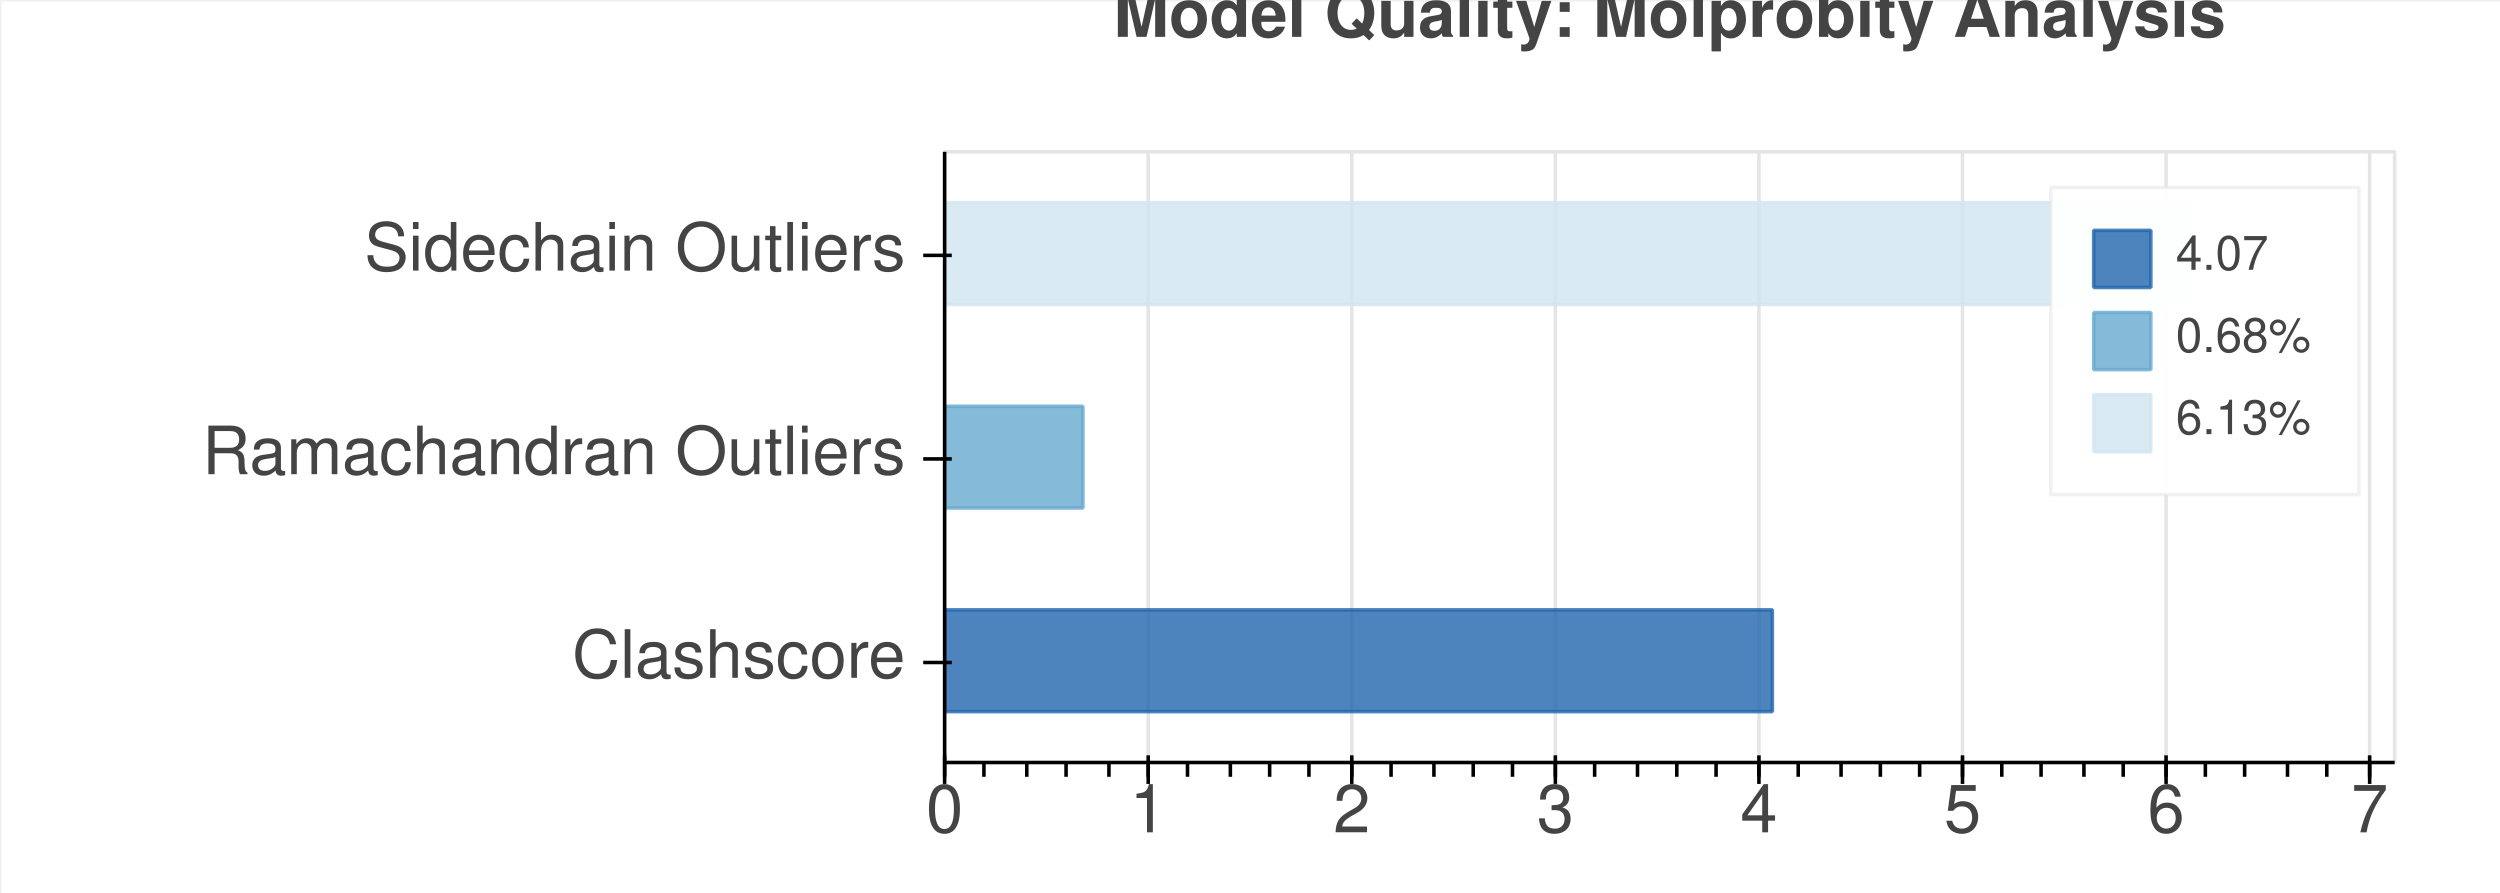
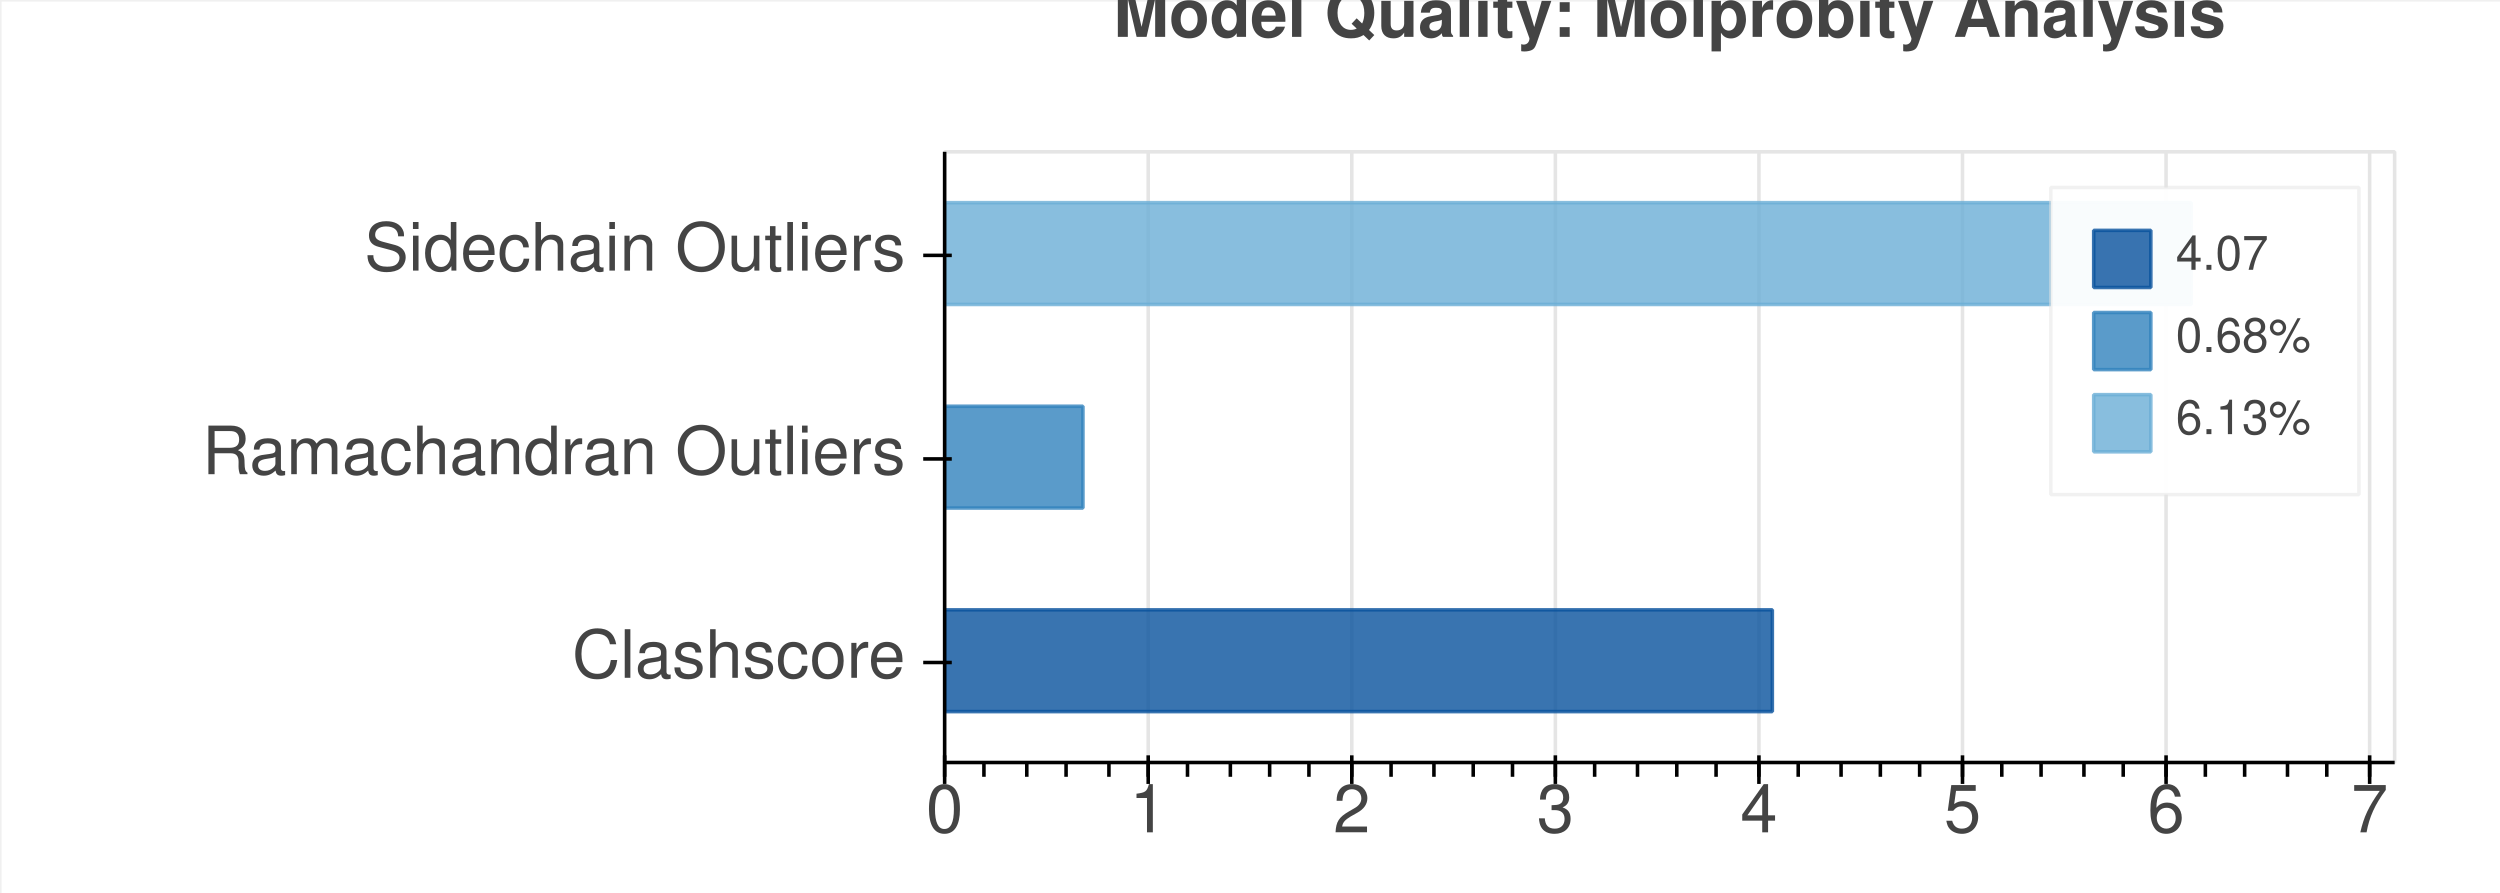
<svg xmlns="http://www.w3.org/2000/svg" version="1.1" width="700" height="250" style="width: 700px; height: 250px;">
  <defs>
-     <clipPath id="DixowKTJryZh">
+     <clipPath id="qMRXJtQrpslc">
      <path fill="none" stroke="none" d=" M 264 42 L 670 42 L 670 213 L 264 213 L 264 42 Z" />
    </clipPath>
-     <clipPath id="yusTbslnirbB">
+     <clipPath id="GPVBVDRTqWuA">
      <path fill="none" stroke="none" d=" M 264 42 L 670 42 L 670 213 L 264 213 L 264 42 Z" />
    </clipPath>
-     <clipPath id="TimvfyuQPTNN">
+     <clipPath id="PsUTwiZZGioQ">
      <path fill="none" stroke="none" d=" M 264 42 L 670 42 L 670 213 L 264 213 L 264 42 Z" />
    </clipPath>
-     <clipPath id="gmlhkFknVDNm">
+     <clipPath id="mFSySuwQAHqG">
      <path fill="none" stroke="none" d=" M 264 42 L 670 42 L 670 213 L 264 213 L 264 42 Z" />
    </clipPath>
-     <clipPath id="WDppGdHVJnmp">
+     <clipPath id="nJCKFvxCdJvx">
      <path fill="none" stroke="none" d=" M 264 42 L 670 42 L 670 213 L 264 213 L 264 42 Z" />
    </clipPath>
  </defs>
  <g>
    <g transform="scale(1,1) translate(0.5,0.5)">
      <rect fill="#FFFFFF" stroke="none" x="0" y="0" width="700" height="250" />
      <rect fill="#ffffff" stroke="none" x="0" y="0" width="700" height="250" />
      <rect fill="#FFFFFF" stroke="none" x="264" y="42" width="406" height="171" />
      <rect fill="#ffffff" stroke="none" x="264" y="42" width="406" height="171" />
      <g>
        <rect fill="none" stroke="#e5e5e5" x="264" y="42" width="406" height="171" stroke-linejoin="bevel" stroke-miterlimit="10" />
      </g>
-       <g clip-path="url(#DixowKTJryZh)">
+       <g clip-path="url(#qMRXJtQrpslc)">
        <g>
          <g>
            <path fill="none" stroke="#e5e5e5" paint-order="fill stroke markers" d=" M 321 213 L 321 42" stroke-linejoin="bevel" stroke-miterlimit="10" />
            <path fill="none" stroke="#e5e5e5" paint-order="fill stroke markers" d=" M 378 213 L 378 42" stroke-linejoin="bevel" stroke-miterlimit="10" />
            <path fill="none" stroke="#e5e5e5" paint-order="fill stroke markers" d=" M 435 213 L 435 42" stroke-linejoin="bevel" stroke-miterlimit="10" />
            <path fill="none" stroke="#e5e5e5" paint-order="fill stroke markers" d=" M 492 213 L 492 42" stroke-linejoin="bevel" stroke-miterlimit="10" />
            <path fill="none" stroke="#e5e5e5" paint-order="fill stroke markers" d=" M 549 213 L 549 42" stroke-linejoin="bevel" stroke-miterlimit="10" />
            <path fill="none" stroke="#e5e5e5" paint-order="fill stroke markers" d=" M 606 213 L 606 42" stroke-linejoin="bevel" stroke-miterlimit="10" />
            <path fill="none" stroke="#e5e5e5" paint-order="fill stroke markers" d=" M 663 213 L 663 42" stroke-linejoin="bevel" stroke-miterlimit="10" />
          </g>
        </g>
      </g>
-       <g clip-path="url(#yusTbslnirbB)">
+       <g clip-path="url(#GPVBVDRTqWuA)">
        <g>
          <g />
        </g>
      </g>
-       <g clip-path="url(#TimvfyuQPTNN)">
+       <g clip-path="url(#PsUTwiZZGioQ)">
        <g>
          <g>
            <path fill="none" stroke="none" />
-             <path fill="#2166ac" stroke="none" paint-order="stroke fill markers" d=" M 264 170.25 L 495.756 170.25 L 495.756 198.75 L 264 198.75 L 264 170.25 Z" fill-opacity="0.8" />
-             <path fill="none" stroke="#2166ac" paint-order="fill stroke markers" d=" M 264 170.25 L 495.756 170.25 L 495.756 198.75 L 264 198.75 L 264 170.25 Z" stroke-linejoin="bevel" stroke-miterlimit="10" stroke-opacity="0.8" />
-             <path fill="#67a9cf" stroke="none" paint-order="stroke fill markers" d=" M 264 113.25 L 302.721 113.25 L 302.721 141.75 L 264 141.75 L 264 113.25 Z" fill-opacity="0.8" />
-             <path fill="none" stroke="#67a9cf" paint-order="fill stroke markers" d=" M 264 113.25 L 302.721 113.25 L 302.721 141.75 L 264 141.75 L 264 113.25 Z" stroke-linejoin="bevel" stroke-miterlimit="10" stroke-opacity="0.8" />
-             <path fill="#d1e5f0" stroke="none" paint-order="stroke fill markers" d=" M 264 56.25 L 613.058 56.25 L 613.058 84.75 L 264 84.75 L 264 56.25 Z" fill-opacity="0.8" />
-             <path fill="none" stroke="#d1e5f0" paint-order="fill stroke markers" d=" M 264 56.25 L 613.058 56.25 L 613.058 84.75 L 264 84.75 L 264 56.25 Z" stroke-linejoin="bevel" stroke-miterlimit="10" stroke-opacity="0.8" />
+             <path fill="#08519c" stroke="none" paint-order="stroke fill markers" d=" M 264 170.25 L 495.756 170.25 L 495.756 198.75 L 264 198.75 L 264 170.25 Z" fill-opacity="0.8" />
+             <path fill="none" stroke="#08519c" paint-order="fill stroke markers" d=" M 264 170.25 L 495.756 170.25 L 495.756 198.75 L 264 198.75 L 264 170.25 Z" stroke-linejoin="bevel" stroke-miterlimit="10" stroke-opacity="0.8" />
+             <path fill="#3182bd" stroke="none" paint-order="stroke fill markers" d=" M 264 113.25 L 302.721 113.25 L 302.721 141.75 L 264 141.75 L 264 113.25 Z" fill-opacity="0.8" />
+             <path fill="none" stroke="#3182bd" paint-order="fill stroke markers" d=" M 264 113.25 L 302.721 113.25 L 302.721 141.75 L 264 141.75 L 264 113.25 Z" stroke-linejoin="bevel" stroke-miterlimit="10" stroke-opacity="0.8" />
+             <path fill="#6baed6" stroke="none" paint-order="stroke fill markers" d=" M 264 56.25 L 613.058 56.25 L 613.058 84.75 L 264 84.75 L 264 56.25 Z" fill-opacity="0.8" />
+             <path fill="none" stroke="#6baed6" paint-order="fill stroke markers" d=" M 264 56.25 L 613.058 56.25 L 613.058 84.75 L 264 84.75 L 264 56.25 Z" stroke-linejoin="bevel" stroke-miterlimit="10" stroke-opacity="0.8" />
          </g>
        </g>
      </g>
-       <g clip-path="url(#gmlhkFknVDNm)">
+       <g clip-path="url(#mFSySuwQAHqG)">
        <g>
          <g />
          <g>
            <path fill="#ffffff" stroke="#e5e5e5" paint-order="fill stroke markers" d=" M 573.734 52 L 660 52 L 660 138 L 573.734 138 L 573.734 52 Z" fill-opacity="0.95" stroke-linejoin="bevel" stroke-miterlimit="10" stroke-opacity="0.5" />
            <text fill="#444444" stroke="none" font-family="helvetica" font-size="10pt" font-style="normal" font-weight="normal" text-decoration="normal" x="608.734" y="72" text-anchor="start" dominant-baseline="central">4.07</text>
-             <rect fill="#2166ac" stroke="none" x="585.734" y="64" width="16" height="16" fill-opacity="0.8" />
-             <path fill="none" stroke="#2166ac" paint-order="fill stroke markers" d=" M 585.734 64 L 601.734 64 L 601.734 80 L 585.734 80 L 585.734 64 Z" stroke-linejoin="bevel" stroke-miterlimit="10" stroke-opacity="0.8" />
+             <rect fill="#08519c" stroke="none" x="585.734" y="64" width="16" height="16" fill-opacity="0.8" />
+             <path fill="none" stroke="#08519c" paint-order="fill stroke markers" d=" M 585.734 64 L 601.734 64 L 601.734 80 L 585.734 80 L 585.734 64 Z" stroke-linejoin="bevel" stroke-miterlimit="10" stroke-opacity="0.8" />
            <text fill="#444444" stroke="none" font-family="helvetica" font-size="10pt" font-style="normal" font-weight="normal" text-decoration="normal" x="608.734" y="95" text-anchor="start" dominant-baseline="central">0.68%</text>
-             <rect fill="#67a9cf" stroke="none" x="585.734" y="87" width="16" height="16" fill-opacity="0.8" />
-             <path fill="none" stroke="#67a9cf" paint-order="fill stroke markers" d=" M 585.734 87 L 601.734 87 L 601.734 103 L 585.734 103 L 585.734 87 Z" stroke-linejoin="bevel" stroke-miterlimit="10" stroke-opacity="0.8" />
+             <rect fill="#3182bd" stroke="none" x="585.734" y="87" width="16" height="16" fill-opacity="0.8" />
+             <path fill="none" stroke="#3182bd" paint-order="fill stroke markers" d=" M 585.734 87 L 601.734 87 L 601.734 103 L 585.734 103 L 585.734 87 Z" stroke-linejoin="bevel" stroke-miterlimit="10" stroke-opacity="0.8" />
            <text fill="#444444" stroke="none" font-family="helvetica" font-size="10pt" font-style="normal" font-weight="normal" text-decoration="normal" x="608.734" y="118" text-anchor="start" dominant-baseline="central">6.13%</text>
-             <rect fill="#d1e5f0" stroke="none" x="585.734" y="110" width="16" height="16" fill-opacity="0.8" />
-             <path fill="none" stroke="#d1e5f0" paint-order="fill stroke markers" d=" M 585.734 110 L 601.734 110 L 601.734 126 L 585.734 126 L 585.734 110 Z" stroke-linejoin="bevel" stroke-miterlimit="10" stroke-opacity="0.8" />
+             <rect fill="#6baed6" stroke="none" x="585.734" y="110" width="16" height="16" fill-opacity="0.8" />
+             <path fill="none" stroke="#6baed6" paint-order="fill stroke markers" d=" M 585.734 110 L 601.734 110 L 601.734 126 L 585.734 126 L 585.734 110 Z" stroke-linejoin="bevel" stroke-miterlimit="10" stroke-opacity="0.8" />
          </g>
        </g>
      </g>
      <g>
        <g fill="#444444">
          <path fill="" stroke="none" d="" />
          <g transform="translate(467,5)">
            <path fill="none" stroke="none" />
            <text fill="" stroke="none" font-family="helvetica" font-size="14pt" font-style="normal" font-weight="bold" text-decoration="normal" x="0" y="0" text-anchor="middle" dominant-baseline="text-before-edge">Model Quality: Molprobity Analysis</text>
          </g>
        </g>
      </g>
      <g />
      <g>
        <g fill="#444444">
          <path fill="none" stroke="black" paint-order="fill stroke markers" d=" M 264 213 L 670 213" stroke-linejoin="bevel" stroke-miterlimit="10" />
          <path fill="none" stroke="black" paint-order="fill stroke markers" d=" M 264 219 L 264 211" stroke-linejoin="bevel" stroke-miterlimit="10" />
          <path fill="none" stroke="black" paint-order="fill stroke markers" d=" M 321 219 L 321 211" stroke-linejoin="bevel" stroke-miterlimit="10" />
          <path fill="none" stroke="black" paint-order="fill stroke markers" d=" M 378 219 L 378 211" stroke-linejoin="bevel" stroke-miterlimit="10" />
          <path fill="none" stroke="black" paint-order="fill stroke markers" d=" M 435 219 L 435 211" stroke-linejoin="bevel" stroke-miterlimit="10" />
          <path fill="none" stroke="black" paint-order="fill stroke markers" d=" M 492 219 L 492 211" stroke-linejoin="bevel" stroke-miterlimit="10" />
          <path fill="none" stroke="black" paint-order="fill stroke markers" d=" M 549 219 L 549 211" stroke-linejoin="bevel" stroke-miterlimit="10" />
          <path fill="none" stroke="black" paint-order="fill stroke markers" d=" M 606 219 L 606 211" stroke-linejoin="bevel" stroke-miterlimit="10" />
          <path fill="none" stroke="black" paint-order="fill stroke markers" d=" M 663 219 L 663 211" stroke-linejoin="bevel" stroke-miterlimit="10" />
          <path fill="none" stroke="black" paint-order="fill stroke markers" d=" M 264 217 L 264 213" stroke-linejoin="bevel" stroke-miterlimit="10" />
          <path fill="none" stroke="black" paint-order="fill stroke markers" d=" M 275 217 L 275 213" stroke-linejoin="bevel" stroke-miterlimit="10" />
          <path fill="none" stroke="black" paint-order="fill stroke markers" d=" M 287 217 L 287 213" stroke-linejoin="bevel" stroke-miterlimit="10" />
          <path fill="none" stroke="black" paint-order="fill stroke markers" d=" M 298 217 L 298 213" stroke-linejoin="bevel" stroke-miterlimit="10" />
          <path fill="none" stroke="black" paint-order="fill stroke markers" d=" M 310 217 L 310 213" stroke-linejoin="bevel" stroke-miterlimit="10" />
          <path fill="none" stroke="black" paint-order="fill stroke markers" d=" M 321 217 L 321 213" stroke-linejoin="bevel" stroke-miterlimit="10" />
          <path fill="none" stroke="black" paint-order="fill stroke markers" d=" M 332 217 L 332 213" stroke-linejoin="bevel" stroke-miterlimit="10" />
          <path fill="none" stroke="black" paint-order="fill stroke markers" d=" M 344 217 L 344 213" stroke-linejoin="bevel" stroke-miterlimit="10" />
          <path fill="none" stroke="black" paint-order="fill stroke markers" d=" M 355 217 L 355 213" stroke-linejoin="bevel" stroke-miterlimit="10" />
          <path fill="none" stroke="black" paint-order="fill stroke markers" d=" M 366 217 L 366 213" stroke-linejoin="bevel" stroke-miterlimit="10" />
          <path fill="none" stroke="black" paint-order="fill stroke markers" d=" M 378 217 L 378 213" stroke-linejoin="bevel" stroke-miterlimit="10" />
          <path fill="none" stroke="black" paint-order="fill stroke markers" d=" M 389 217 L 389 213" stroke-linejoin="bevel" stroke-miterlimit="10" />
          <path fill="none" stroke="black" paint-order="fill stroke markers" d=" M 401 217 L 401 213" stroke-linejoin="bevel" stroke-miterlimit="10" />
          <path fill="none" stroke="black" paint-order="fill stroke markers" d=" M 412 217 L 412 213" stroke-linejoin="bevel" stroke-miterlimit="10" />
          <path fill="none" stroke="black" paint-order="fill stroke markers" d=" M 423 217 L 423 213" stroke-linejoin="bevel" stroke-miterlimit="10" />
          <path fill="none" stroke="black" paint-order="fill stroke markers" d=" M 435 217 L 435 213" stroke-linejoin="bevel" stroke-miterlimit="10" />
          <path fill="none" stroke="black" paint-order="fill stroke markers" d=" M 446 217 L 446 213" stroke-linejoin="bevel" stroke-miterlimit="10" />
          <path fill="none" stroke="black" paint-order="fill stroke markers" d=" M 458 217 L 458 213" stroke-linejoin="bevel" stroke-miterlimit="10" />
          <path fill="none" stroke="black" paint-order="fill stroke markers" d=" M 469 217 L 469 213" stroke-linejoin="bevel" stroke-miterlimit="10" />
          <path fill="none" stroke="black" paint-order="fill stroke markers" d=" M 480 217 L 480 213" stroke-linejoin="bevel" stroke-miterlimit="10" />
          <path fill="none" stroke="black" paint-order="fill stroke markers" d=" M 492 217 L 492 213" stroke-linejoin="bevel" stroke-miterlimit="10" />
          <path fill="none" stroke="black" paint-order="fill stroke markers" d=" M 503 217 L 503 213" stroke-linejoin="bevel" stroke-miterlimit="10" />
          <path fill="none" stroke="black" paint-order="fill stroke markers" d=" M 515 217 L 515 213" stroke-linejoin="bevel" stroke-miterlimit="10" />
          <path fill="none" stroke="black" paint-order="fill stroke markers" d=" M 526 217 L 526 213" stroke-linejoin="bevel" stroke-miterlimit="10" />
          <path fill="none" stroke="black" paint-order="fill stroke markers" d=" M 537 217 L 537 213" stroke-linejoin="bevel" stroke-miterlimit="10" />
          <path fill="none" stroke="black" paint-order="fill stroke markers" d=" M 549 217 L 549 213" stroke-linejoin="bevel" stroke-miterlimit="10" />
          <path fill="none" stroke="black" paint-order="fill stroke markers" d=" M 560 217 L 560 213" stroke-linejoin="bevel" stroke-miterlimit="10" />
          <path fill="none" stroke="black" paint-order="fill stroke markers" d=" M 571 217 L 571 213" stroke-linejoin="bevel" stroke-miterlimit="10" />
          <path fill="none" stroke="black" paint-order="fill stroke markers" d=" M 583 217 L 583 213" stroke-linejoin="bevel" stroke-miterlimit="10" />
          <path fill="none" stroke="black" paint-order="fill stroke markers" d=" M 594 217 L 594 213" stroke-linejoin="bevel" stroke-miterlimit="10" />
          <path fill="none" stroke="black" paint-order="fill stroke markers" d=" M 606 217 L 606 213" stroke-linejoin="bevel" stroke-miterlimit="10" />
          <path fill="none" stroke="black" paint-order="fill stroke markers" d=" M 617 217 L 617 213" stroke-linejoin="bevel" stroke-miterlimit="10" />
          <path fill="none" stroke="black" paint-order="fill stroke markers" d=" M 628 217 L 628 213" stroke-linejoin="bevel" stroke-miterlimit="10" />
          <path fill="none" stroke="black" paint-order="fill stroke markers" d=" M 640 217 L 640 213" stroke-linejoin="bevel" stroke-miterlimit="10" />
          <path fill="none" stroke="black" paint-order="fill stroke markers" d=" M 651 217 L 651 213" stroke-linejoin="bevel" stroke-miterlimit="10" />
          <path fill="" stroke="black" paint-order="fill stroke markers" d=" M 663 217 L 663 213" stroke-linejoin="bevel" stroke-miterlimit="10" />
          <g transform="translate(264,224) rotate(0,0,0)">
            <text fill="" stroke="none" font-family="helvetica" font-size="14pt" font-style="normal" font-weight="normal" text-decoration="normal" x="0" y="0" text-anchor="middle" dominant-baseline="hanging">0</text>
            <g transform="rotate(0,0,0) translate(-264,-224) translate(321,224) rotate(0,0,0)">
              <text fill="" stroke="none" font-family="helvetica" font-size="14pt" font-style="normal" font-weight="normal" text-decoration="normal" x="0" y="0" text-anchor="middle" dominant-baseline="hanging">1</text>
              <g transform="rotate(0,0,0) translate(-321,-224) translate(378,224) rotate(0,0,0)">
                <text fill="" stroke="none" font-family="helvetica" font-size="14pt" font-style="normal" font-weight="normal" text-decoration="normal" x="0" y="0" text-anchor="middle" dominant-baseline="hanging">2</text>
                <g transform="rotate(0,0,0) translate(-378,-224) translate(435,224) rotate(0,0,0)">
                  <text fill="" stroke="none" font-family="helvetica" font-size="14pt" font-style="normal" font-weight="normal" text-decoration="normal" x="0" y="0" text-anchor="middle" dominant-baseline="hanging">3</text>
                  <g transform="rotate(0,0,0) translate(-435,-224) translate(492,224) rotate(0,0,0)">
                    <text fill="" stroke="none" font-family="helvetica" font-size="14pt" font-style="normal" font-weight="normal" text-decoration="normal" x="0" y="0" text-anchor="middle" dominant-baseline="hanging">4</text>
                    <g transform="rotate(0,0,0) translate(-492,-224) translate(549,224) rotate(0,0,0)">
                      <text fill="" stroke="none" font-family="helvetica" font-size="14pt" font-style="normal" font-weight="normal" text-decoration="normal" x="0" y="0" text-anchor="middle" dominant-baseline="hanging">5</text>
                      <g transform="rotate(0,0,0) translate(-549,-224) translate(606,224) rotate(0,0,0)">
                        <text fill="" stroke="none" font-family="helvetica" font-size="14pt" font-style="normal" font-weight="normal" text-decoration="normal" x="0" y="0" text-anchor="middle" dominant-baseline="hanging">6</text>
                        <g transform="rotate(0,0,0) translate(-606,-224) translate(663,224) rotate(0,0,0)">
                          <text fill="" stroke="none" font-family="helvetica" font-size="14pt" font-style="normal" font-weight="normal" text-decoration="normal" x="0" y="0" text-anchor="middle" dominant-baseline="hanging">7</text>
                          <g transform="rotate(0,0,0) translate(-663,-224)" />
                        </g>
                      </g>
                    </g>
                  </g>
                </g>
              </g>
            </g>
          </g>
        </g>
      </g>
      <g>
        <g fill="#444444">
          <path fill="none" stroke="black" paint-order="fill stroke markers" d=" M 264 213 L 264 42" stroke-linejoin="bevel" stroke-miterlimit="10" />
          <path fill="none" stroke="black" paint-order="fill stroke markers" d=" M 258 185 L 266 185" stroke-linejoin="bevel" stroke-miterlimit="10" />
          <path fill="none" stroke="black" paint-order="fill stroke markers" d=" M 258 128 L 266 128" stroke-linejoin="bevel" stroke-miterlimit="10" />
          <path fill="" stroke="black" paint-order="fill stroke markers" d=" M 258 71 L 266 71" stroke-linejoin="bevel" stroke-miterlimit="10" />
          <g transform="translate(253,185) rotate(0,0,0)">
            <text fill="" stroke="none" font-family="helvetica" font-size="14pt" font-style="normal" font-weight="normal" text-decoration="normal" x="0" y="0" text-anchor="end" dominant-baseline="central">Clashscore</text>
            <g transform="rotate(0,0,0) translate(-253,-185) translate(253,128) rotate(0,0,0)">
              <text fill="" stroke="none" font-family="helvetica" font-size="14pt" font-style="normal" font-weight="normal" text-decoration="normal" x="0" y="0" text-anchor="end" dominant-baseline="central">Ramachandran Outliers</text>
              <g transform="rotate(0,0,0) translate(-253,-128) translate(253,71) rotate(0,0,0)">
                <text fill="" stroke="none" font-family="helvetica" font-size="14pt" font-style="normal" font-weight="normal" text-decoration="normal" x="0" y="0" text-anchor="end" dominant-baseline="central">Sidechain Outliers</text>
                <g transform="rotate(0,0,0) translate(-253,-71)" />
              </g>
            </g>
          </g>
        </g>
      </g>
-       <g clip-path="url(#WDppGdHVJnmp)">
+       <g clip-path="url(#nJCKFvxCdJvx)">
        <g />
      </g>
    </g>
  </g>
</svg>
